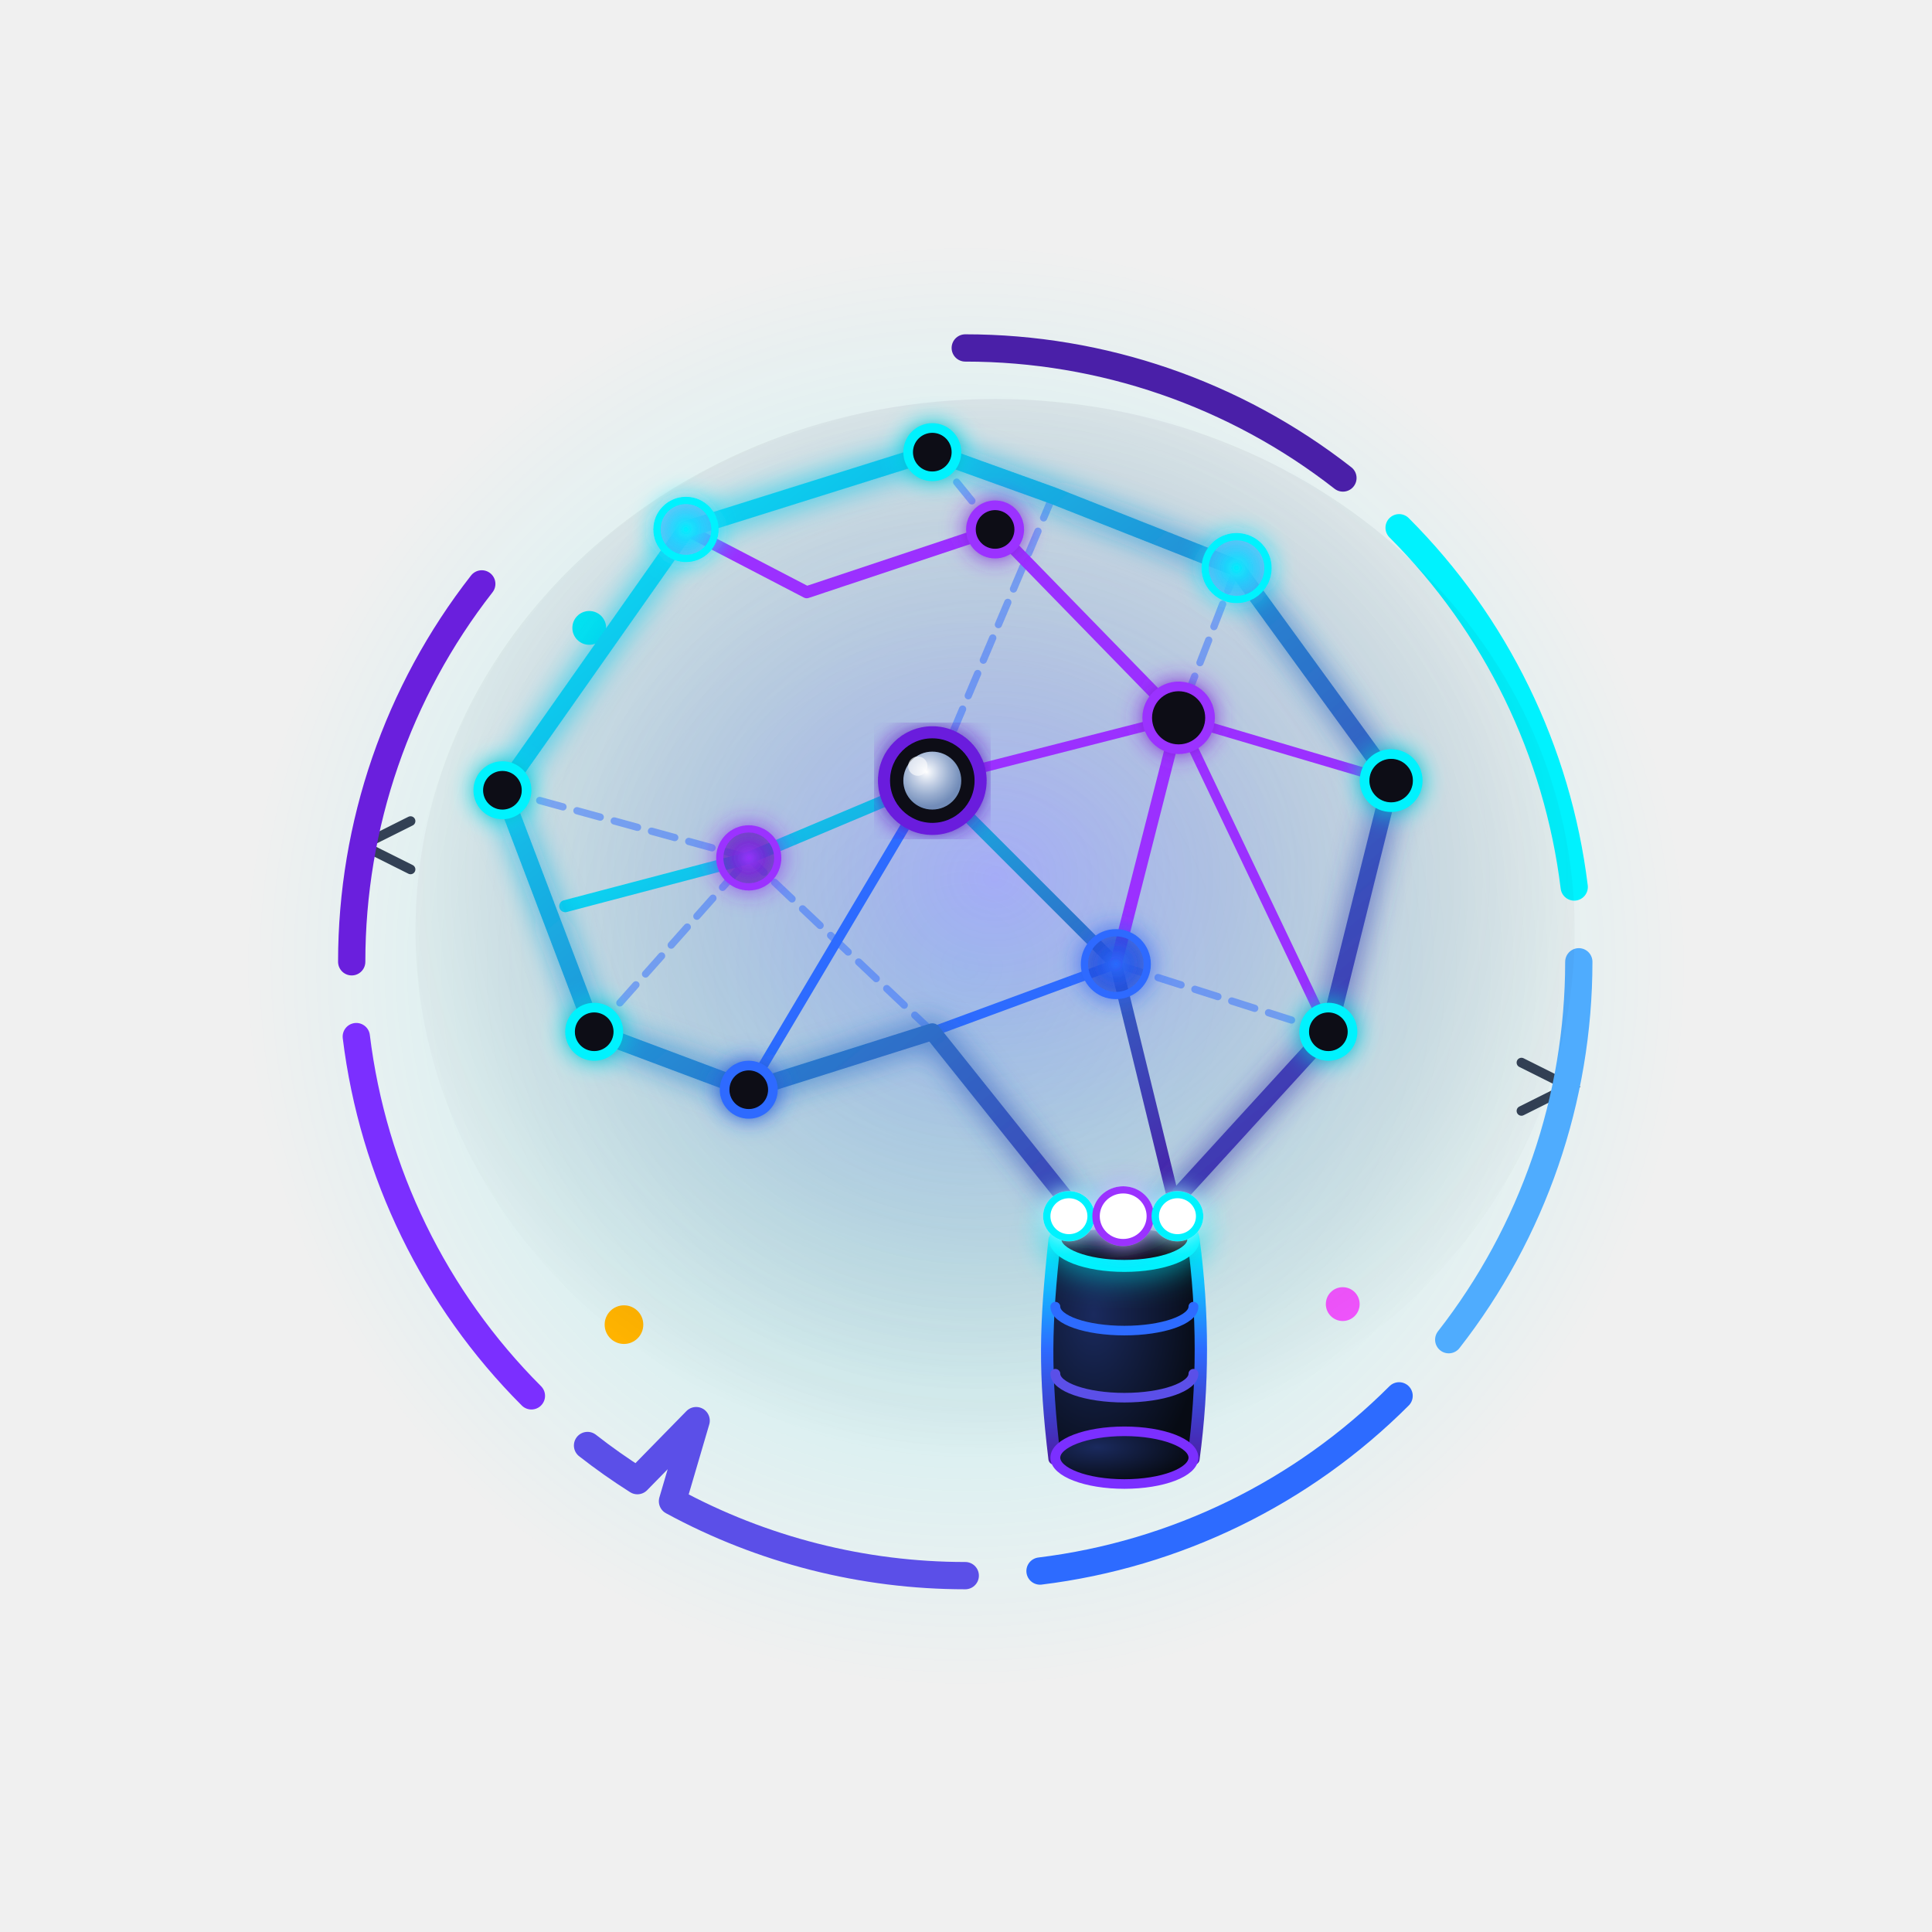
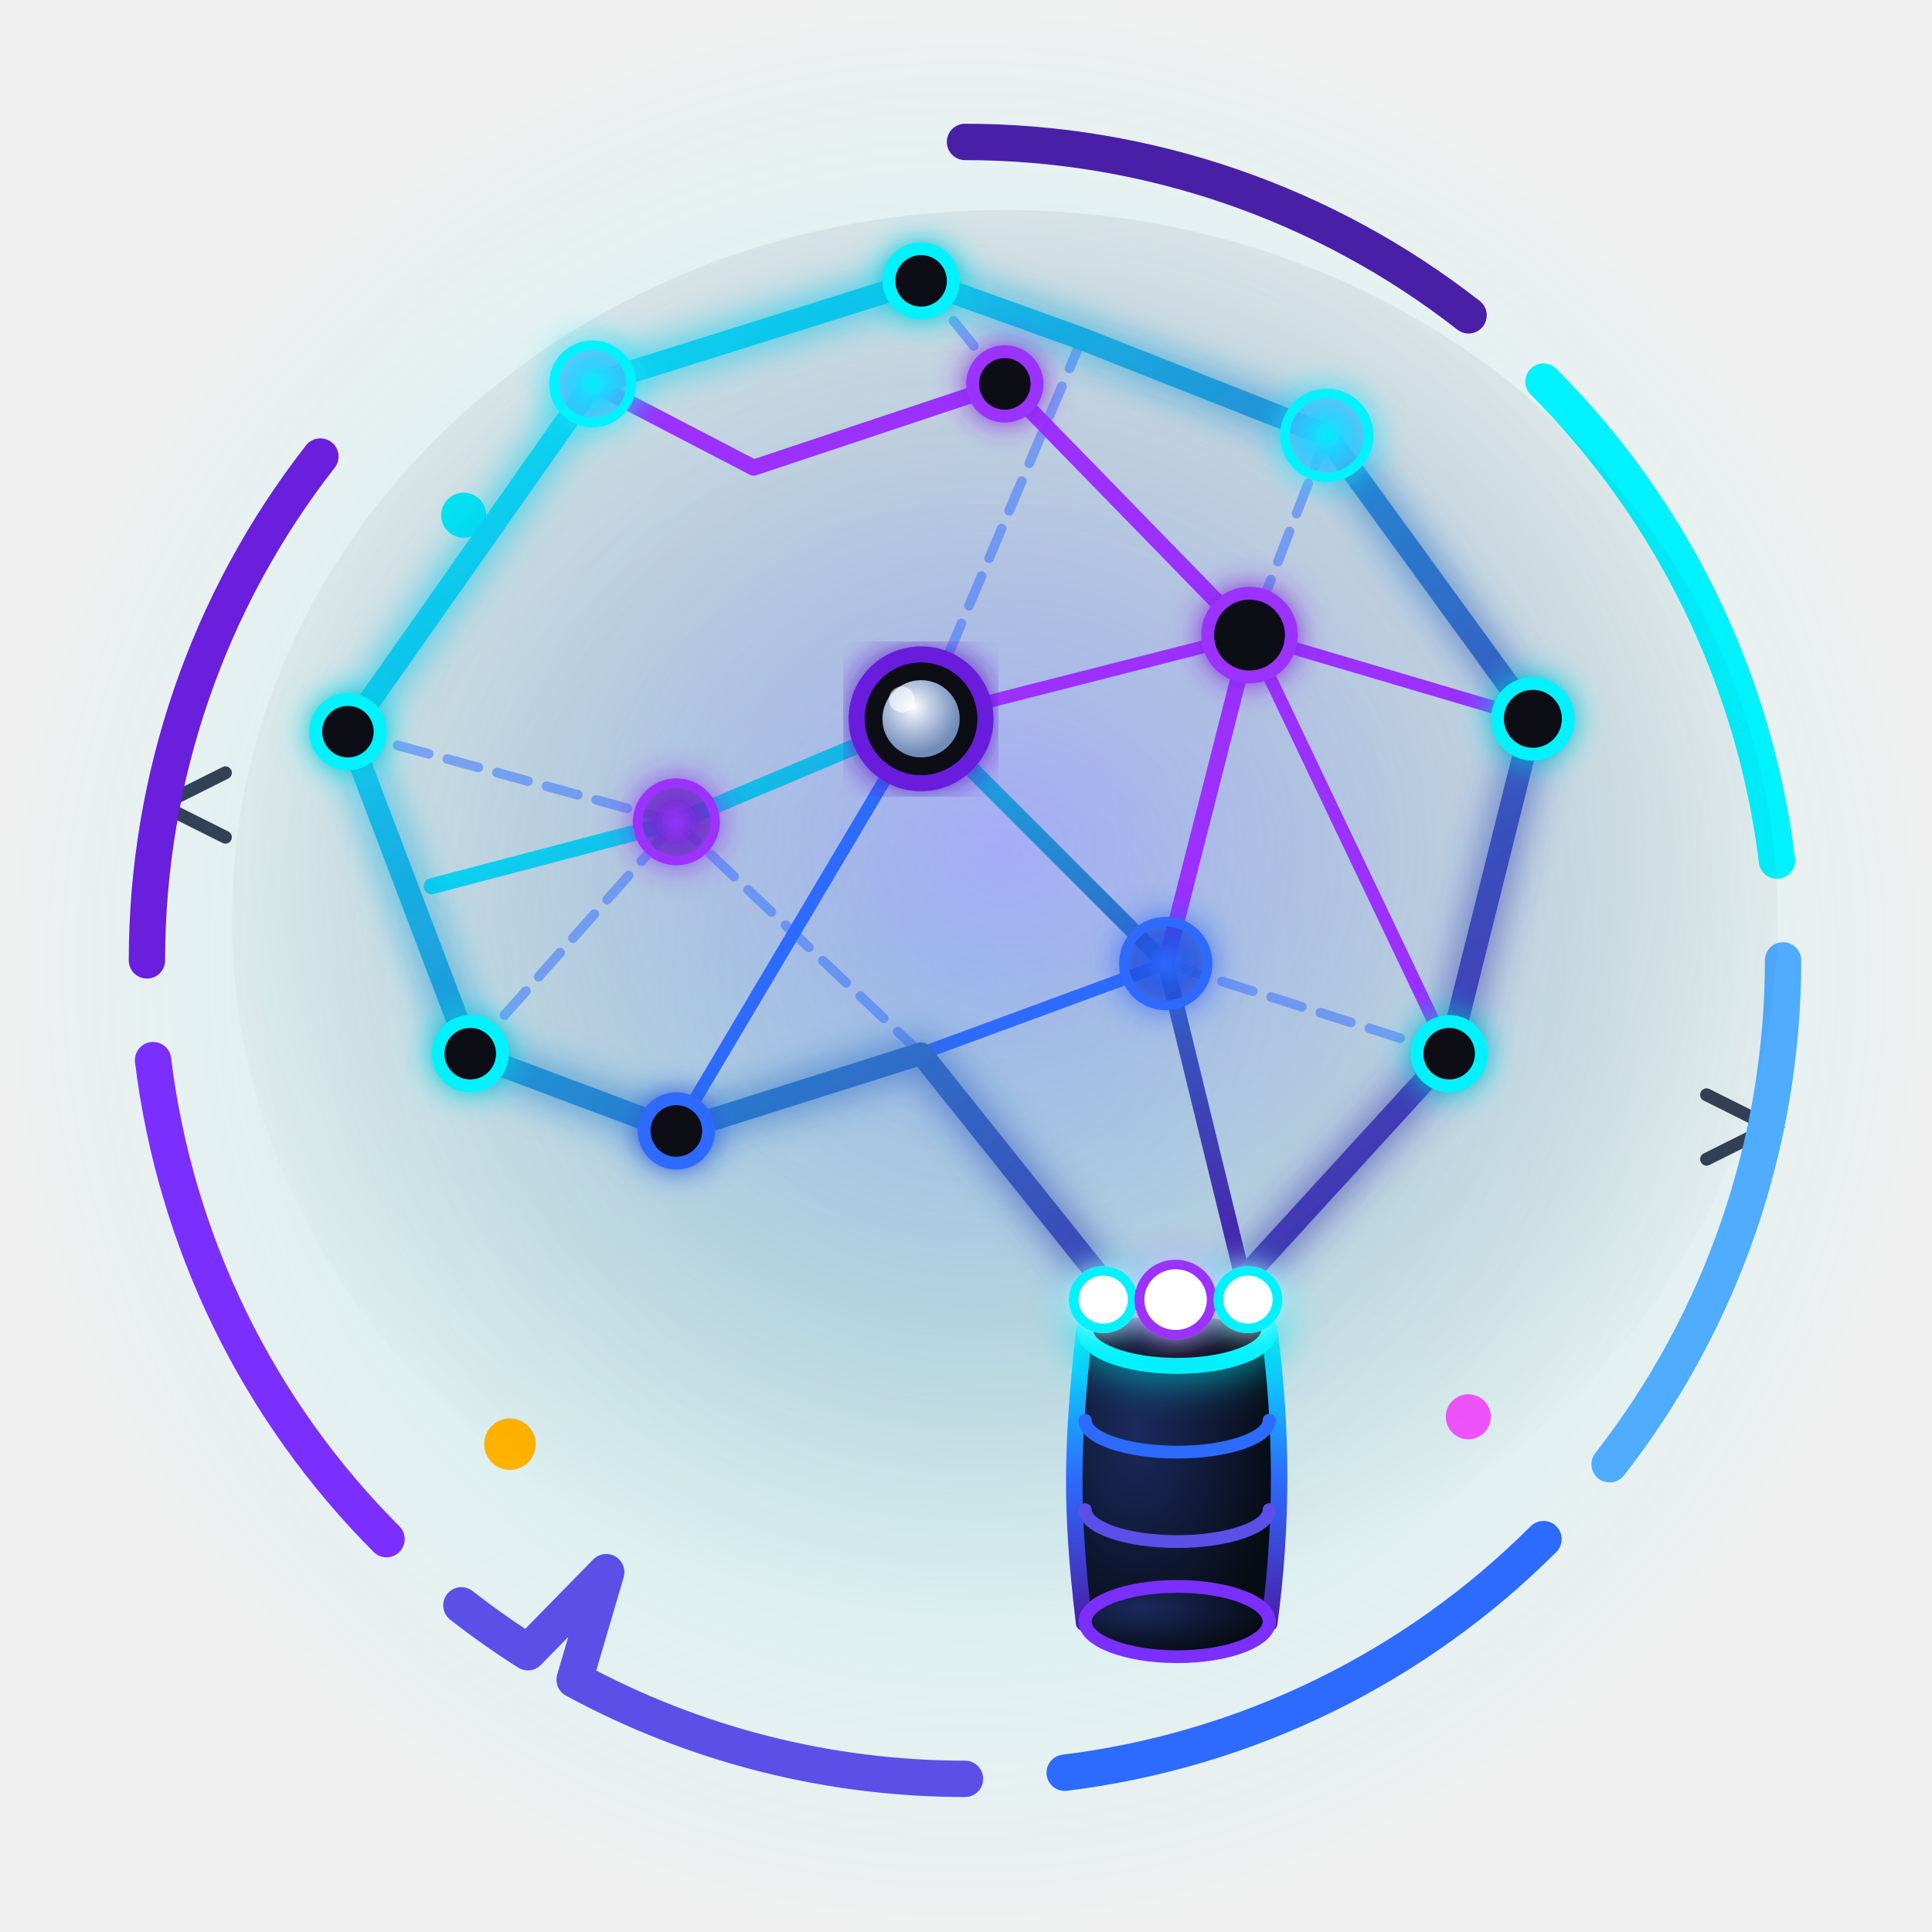
- <svg xmlns="http://www.w3.org/2000/svg" viewBox="0 0 400 400" width="400" height="400">
+ <svg xmlns="http://www.w3.org/2000/svg" viewBox="50 50 300 300" width="400" height="400">
  <defs>
    <linearGradient id="textGrad" x1="0%" y1="0%" x2="100%" y2="0%">
      <stop offset="0" stop-color="#00F2FE" />
      <stop offset="1" stop-color="#F355FF" />
    </linearGradient>
    <radialGradient id="coreGlow" cx="50%" cy="50%" r="50%">
      <stop offset="0" stop-color="#00F2FE" stop-opacity="0.25" />
      <stop offset="1" stop-color="#00F2FE" stop-opacity="0" />
    </radialGradient>
    <radialGradient id="glowCenter" cx="50%" cy="45%" r="55%">
      <stop offset="0" stop-color="#7B2FFF" stop-opacity="0.35" />
      <stop offset="1" stop-color="#070B14" stop-opacity="0" />
    </radialGradient>
    <radialGradient id="glowCyan" cx="50%" cy="50%" r="50%">
      <stop offset="0" stop-color="#00F2FE" stop-opacity="0.9" />
      <stop offset="1" stop-color="#4FACFE" stop-opacity="0.5" />
    </radialGradient>
    <radialGradient id="glowPurple" cx="50%" cy="50%" r="50%">
      <stop offset="0" stop-color="#9B30FF" stop-opacity="0.9" />
      <stop offset="1" stop-color="#4A1FA8" stop-opacity="0.5" />
    </radialGradient>
    <radialGradient id="glowBlue" cx="50%" cy="50%" r="50%">
      <stop offset="0" stop-color="#2D6BFF" stop-opacity="0.9" />
      <stop offset="1" stop-color="#1A40CC" stop-opacity="0.5" />
    </radialGradient>
    <radialGradient id="glowWhite" cx="40%" cy="35%" r="60%">
      <stop offset="0" stop-color="#FFFFFF" stop-opacity="1" />
      <stop offset="1" stop-color="#A0C4FF" stop-opacity="0.7" />
    </radialGradient>
    <radialGradient id="dbFill" cx="30%" cy="30%" r="70%">
      <stop offset="0" stop-color="#1a2a5e" />
      <stop offset="1" stop-color="#070B14" />
    </radialGradient>
    <linearGradient id="edgeMain" x1="0%" y1="0%" x2="100%" y2="100%">
      <stop offset="0" stop-color="#00F2FE" />
      <stop offset="1" stop-color="#4A1FA8" />
    </linearGradient>
    <linearGradient id="dbStroke" x1="0%" y1="0%" x2="0%" y2="100%">
      <stop offset="0" stop-color="#00F2FE" />
      <stop offset="0.5" stop-color="#2D6BFF" />
      <stop offset="1" stop-color="#4A1FA8" />
    </linearGradient>
    <filter id="softGlow">
      <feGaussianBlur stdDeviation="3" result="blur" />
      <feMerge>
        <feMergeNode in="blur" />
        <feMergeNode in="SourceGraphic" />
      </feMerge>
    </filter>
    <filter id="nodeGlow">
      <feGaussianBlur stdDeviation="2.5" result="blur" />
      <feMerge>
        <feMergeNode in="blur" />
        <feMergeNode in="SourceGraphic" />
      </feMerge>
    </filter>
    <filter id="dbGlow" x="-80%" y="-80%" width="260%" height="260%">
      <feGaussianBlur stdDeviation="3.5" result="blur" />
      <feMerge>
        <feMergeNode in="blur" />
        <feMergeNode in="SourceGraphic" />
      </feMerge>
    </filter>
    <filter id="dbNodeGlow" x="-80%" y="-80%" width="260%" height="260%">
      <feGaussianBlur stdDeviation="2.5" result="blur" />
      <feMerge>
        <feMergeNode in="blur" />
        <feMergeNode in="SourceGraphic" />
      </feMerge>
    </filter>
  </defs>
  <g id="simbolo">
    <circle id="simbolo-glow" cx="200" cy="200" r="150" fill="url(#coreGlow)" />
    <g id="decoracoes-externas">
      <circle cx="122" cy="130" r="3.5" fill="#00F2FE" />
      <circle cx="278" cy="270" r="3.5" fill="#F355FF" />
      <circle cx="129.186" cy="274.252" r="4" fill="#FFB300" />
      <path d="M 85 170 L 75 175 L 85 180" fill="none" stroke="#334155" stroke-width="2" stroke-linecap="round" />
      <path d="M 315 220 L 325 225 L 315 230" fill="none" stroke="#334155" stroke-width="2" stroke-linecap="round" />
    </g>
    <g id="anel-pilares" transform="matrix(0.940956,0,0,0.941408,11.65451,10.84766)">
      <path d="M 295.46,104.54 A 135,135 0 0,1 333.99,183.55" fill="none" stroke="#00F2FE" stroke-width="6" stroke-linecap="round" />
      <path d="M 335.0,200.0 A 135,135 0 0,1 306.38,283.11" fill="none" stroke="#4FACFE" stroke-width="6" stroke-linecap="round" />
      <path d="M 295.46,295.46 A 135,135 0 0,1 216.45,333.99" fill="none" stroke="#2D6BFF" stroke-width="6" stroke-linecap="round" />
      <path d="M 200.0,335.0 A 135,135 0 0,1 135.58,318.64 L 140.79,300.91 L 127.86,314.11 A 135,135 0 0,1 116.89,306.38" fill="none" stroke="#5B4FE8" stroke-width="6" stroke-linecap="round" stroke-linejoin="round" />
      <path d="M 104.54,295.46 A 135,135 0 0,1 66.01,216.45" fill="none" stroke="#7B2FFF" stroke-width="6" stroke-linecap="round" />
      <path d="M 65.0,200.0 A 135,135 0 0,1 93.62,116.89" fill="none" stroke="#6A1FDD" stroke-width="6" stroke-linecap="round" />
      <path d="M 200.0,65.0 A 135,135 0 0,1 283.1,93.6" fill="none" stroke="#4A1FA8" stroke-width="6" stroke-linecap="round" />
    </g>
    <g id="icone" transform="matrix(1,0,0,1,66.02262,47.61435)">
      <ellipse cx="140" cy="145" rx="120" ry="110" fill="url(#glowCenter)" />
      <g id="cerebro">
        <g fill="none" stroke="#2D6BFF" stroke-width="1.5" stroke-dasharray="5 3" opacity="0.5" stroke-linecap="round">
          <line x1="57" y1="166" x2="89" y2="130" />
          <line x1="38" y1="116" x2="89" y2="130" />
          <line x1="127" y1="46" x2="140" y2="62" />
          <line x1="190" y1="70" x2="178" y2="101" />
          <line x1="127" y1="166" x2="89" y2="130" />
          <line x1="209" y1="166" x2="165" y2="152" />
          <line x1="152" y1="55" x2="127" y2="114" />
        </g>
        <g fill="none" stroke-linecap="round" stroke-linejoin="round">
          <path d="M 177 201 L 165 152 L 127 114 L 89 130 L 51 140" stroke="url(#edgeMain)" stroke-width="2.5" />
          <path d="M 165 152 L 178 101 L 140 62 L 101 75 L 76 62" stroke="#9B30FF" stroke-width="2.5" />
          <path d="M 127 114 L 178 101" stroke="#9B30FF" stroke-width="2" />
          <path d="M 89 178 L 127 114" stroke="#2D6BFF" stroke-width="2" />
          <path d="M 127 166 L 165 152" stroke="#2D6BFF" stroke-width="2" />
          <path d="M 209 166 L 178 101" stroke="#9B30FF" stroke-width="2" />
          <path d="M 222 114 L 178 101" stroke="#9B30FF" stroke-width="2" />
        </g>
        <path d="M 155 201 L 127 166 L 89 178 L 57 166 L 38 116 L 76 62 L 127 46 L 152 55 L 190 70 L 222 114 L 209 166 L 177 201" fill="none" stroke="url(#edgeMain)" stroke-width="3.5" stroke-linecap="round" stroke-linejoin="round" filter="url(#softGlow)" />
        <g filter="url(#nodeGlow)">
          <circle cx="38" cy="116" r="5" fill="#070B14" stroke="#00F2FE" stroke-width="2" />
          <circle cx="76" cy="62" r="6" fill="url(#glowCyan)" stroke="#00F2FE" stroke-width="1.5" />
          <circle cx="127" cy="46" r="5" fill="#070B14" stroke="#00F2FE" stroke-width="2" />
          <circle cx="190" cy="70" r="6.5" fill="url(#glowCyan)" stroke="#00F2FE" stroke-width="1.5" />
          <circle cx="222" cy="114" r="5.5" fill="#070B14" stroke="#00F2FE" stroke-width="2" />
          <circle cx="209" cy="166" r="5" fill="#070B14" stroke="#00F2FE" stroke-width="2" />
          <circle cx="57" cy="166" r="5" fill="#070B14" stroke="#00F2FE" stroke-width="2" />
        </g>
        <g filter="url(#nodeGlow)">
          <circle cx="89" cy="130" r="6" fill="url(#glowPurple)" stroke="#9B30FF" stroke-width="1.5" />
          <circle cx="178" cy="101" r="6.5" fill="#070B14" stroke="#9B30FF" stroke-width="2" />
          <circle cx="165" cy="152" r="6.5" fill="url(#glowBlue)" stroke="#2D6BFF" stroke-width="1.5" />
          <circle cx="127" cy="114" r="5.5" fill="#070B14" stroke="#9B30FF" stroke-width="2" />
          <circle cx="89" cy="178" r="5" fill="#070B14" stroke="#2D6BFF" stroke-width="2" />
          <circle cx="140" cy="62" r="5" fill="#070B14" stroke="#9B30FF" stroke-width="2" />
        </g>
        <g filter="url(#nodeGlow)">
          <circle cx="127" cy="114" r="10" fill="#070B14" stroke="#6A1FDD" stroke-width="2.5" />
          <circle cx="127" cy="114" r="6" fill="url(#glowWhite)" stroke="none" />
          <circle cx="124" cy="111" r="2" fill="#FFFFFF" opacity="0.6" />
        </g>
      </g>
      <g id="tronco-encefalico" transform="matrix(1.02136,0,0,0.992131,-2.775261,0.673415)">
        <g id="banco-de-dados">
          <path d="M 152 210 C 150 228 149.705 237.605 151.705 255.605 C 151.705 259.454 161.605 263.332 170.938 261.407 C 175.27 260.514 180.589 257.538 180.589 255.752 C 182.589 237.752 182 228 180 210" fill="url(#dbFill)" stroke="none" />
          <path d="M 151.864 210 C 149.955 228 149.75 237.752 151.841 255.752" fill="none" stroke="url(#dbStroke)" stroke-width="2.5" stroke-linecap="round" />
          <path d="M 180 210 C 182 225.266 182 240.533 180 255.799" fill="none" stroke="url(#dbStroke)" stroke-width="2.5" stroke-linecap="round" />
          <ellipse cx="166" cy="210" rx="14" ry="5.5" fill="url(#dbFill)" stroke="#00F2FE" stroke-width="2.5" filter="url(#dbGlow)" />
          <path d="M 156 208 Q 166 206 174 208" fill="none" stroke="#FFFFFF" stroke-width="1.2" opacity="0.4" stroke-linecap="round" />
          <path d="M 152 224 A 14 5 0 0 0 180 224" fill="none" stroke="#2D6BFF" stroke-width="2" stroke-linecap="round" />
          <path d="M 152 238 A 14 5 0 0 0 180 238" fill="none" stroke="#5B4FE8" stroke-width="2" stroke-linecap="round" />
          <ellipse cx="166" cy="255.517" rx="14" ry="5.5" fill="url(#dbFill)" stroke="#7B2FFF" stroke-width="2" />
        </g>
        <g filter="url(#dbNodeGlow)" transform="matrix(1,0,0,1,-0.242854,4.128591)">
          <circle cx="155" cy="201" r="4.5" fill="#FFFFFF" stroke="#00F2FE" stroke-width="1.5" />
          <circle cx="166" cy="201" r="5.5" fill="#FFFFFF" stroke="#9B30FF" stroke-width="1.5" />
          <circle cx="177" cy="201" r="4.5" fill="#FFFFFF" stroke="#00F2FE" stroke-width="1.5" />
        </g>
      </g>
    </g>
  </g>
</svg>
